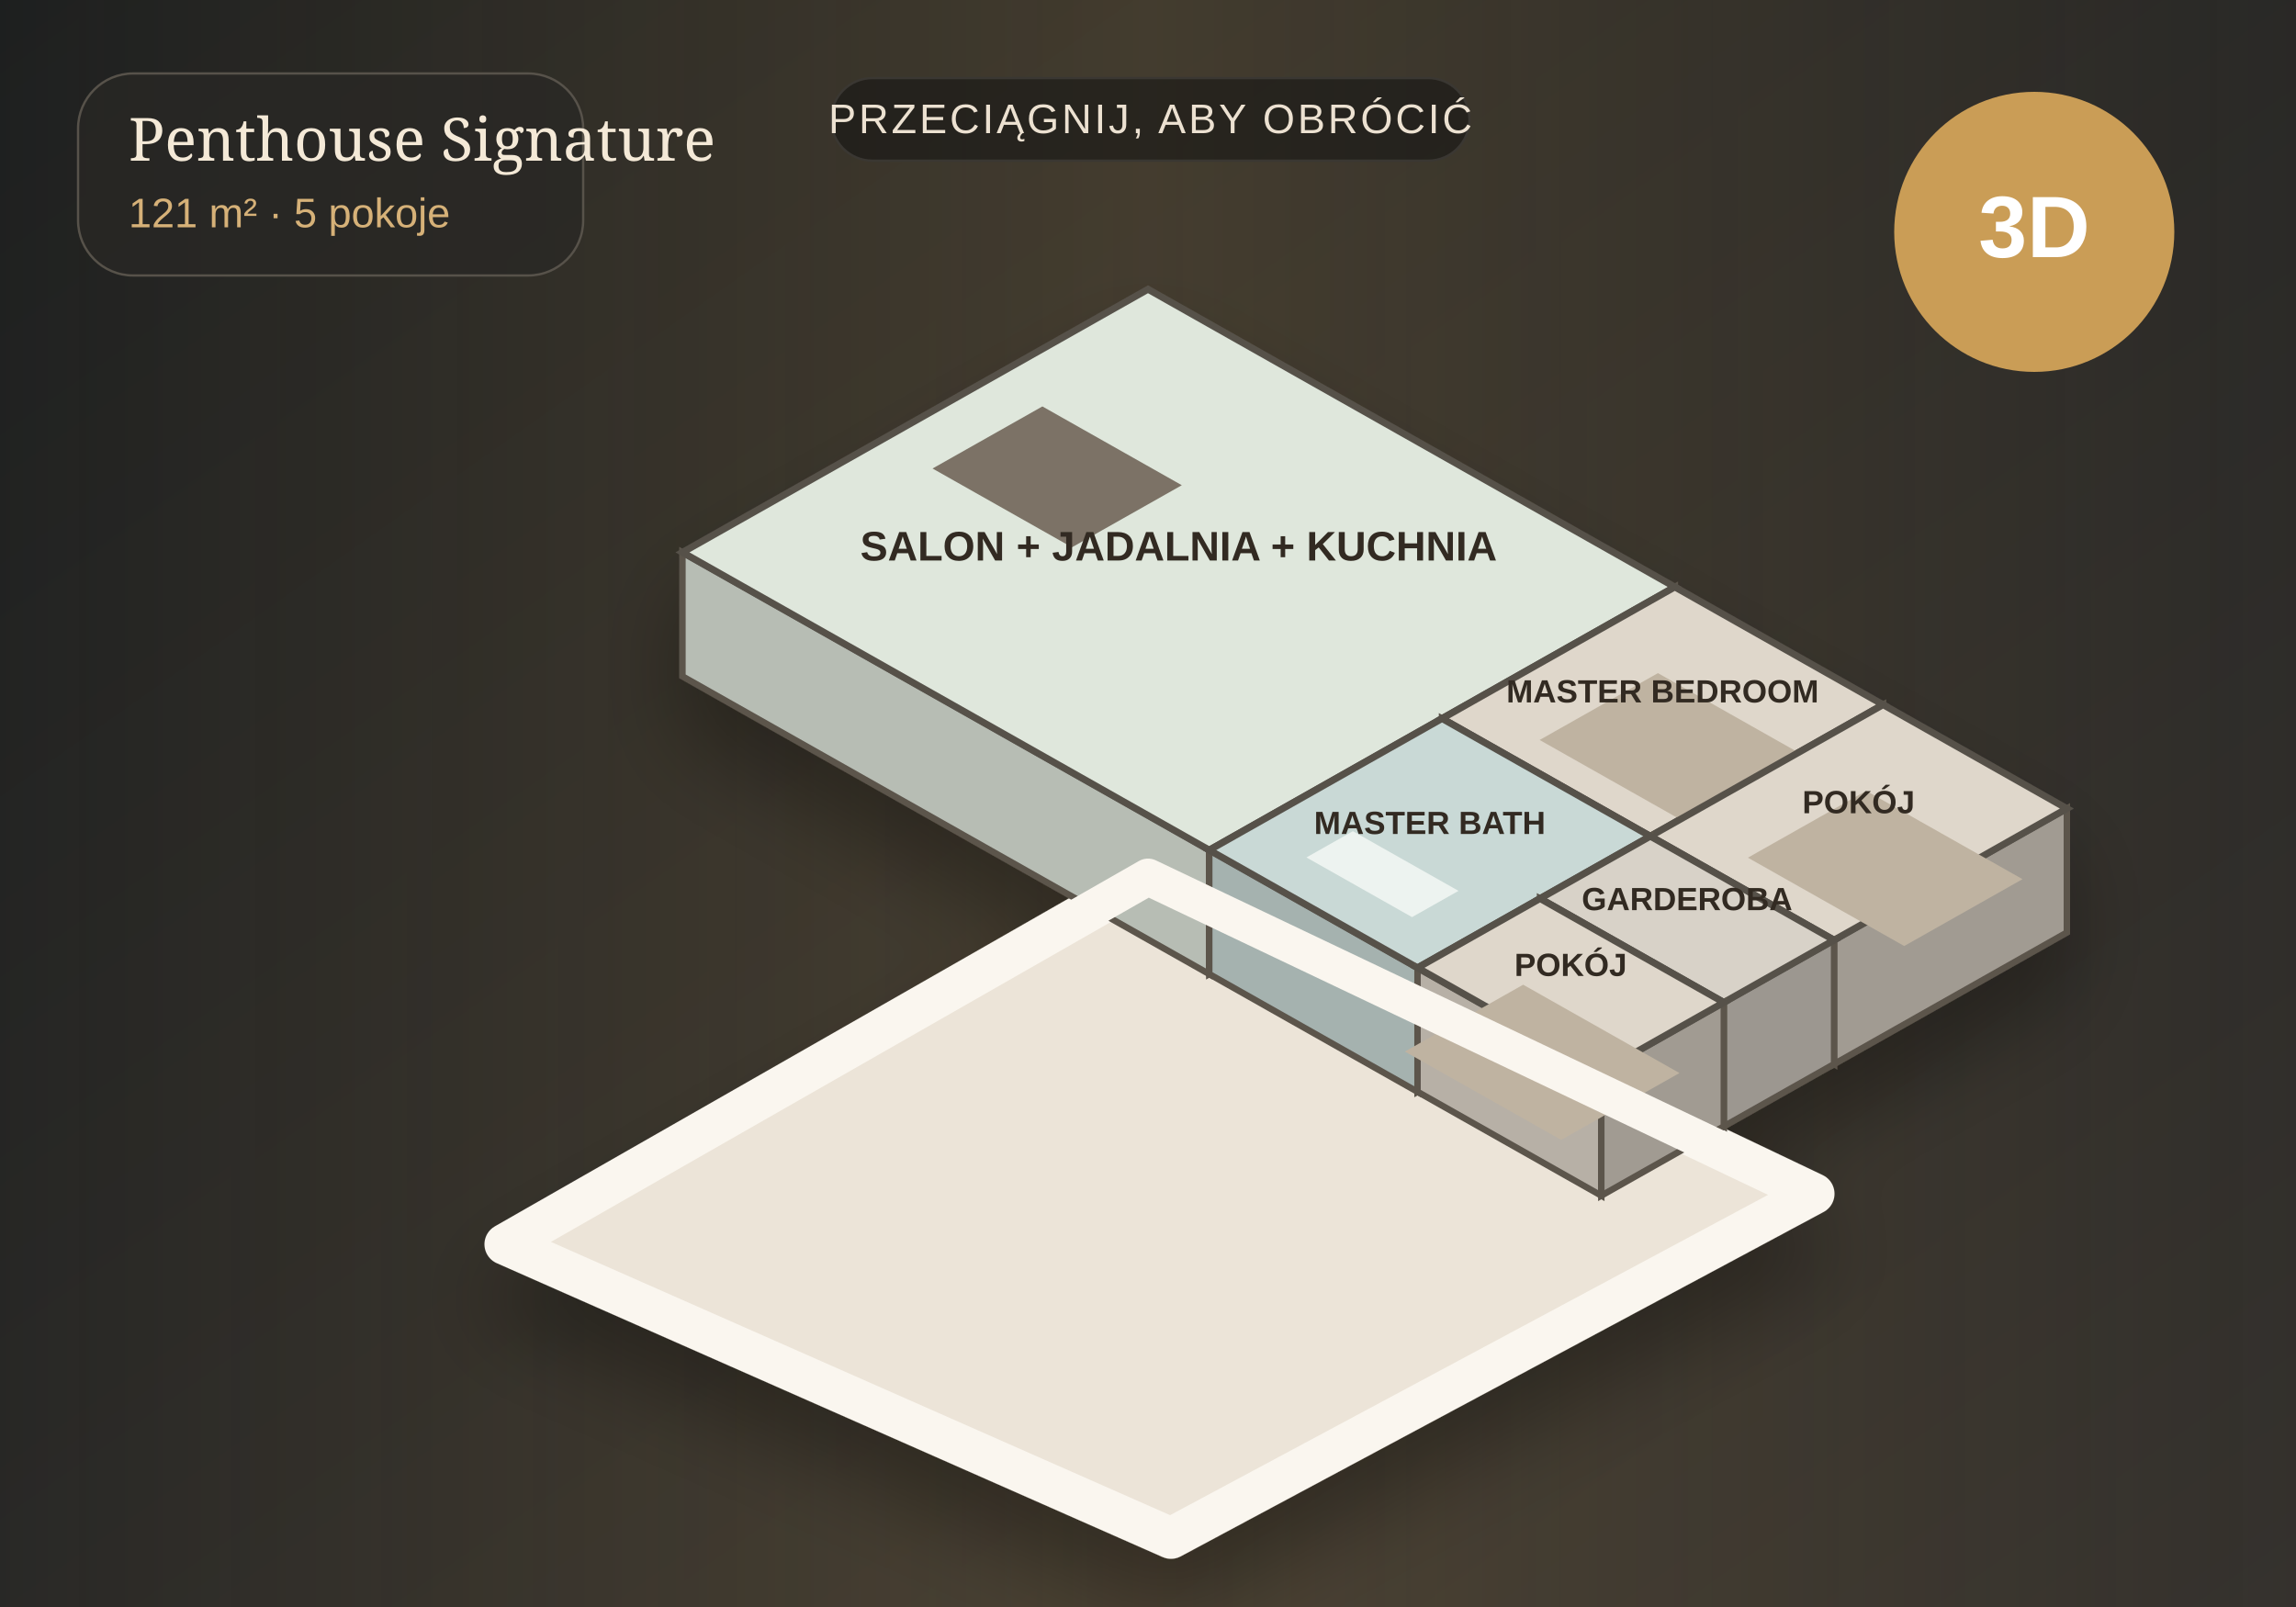
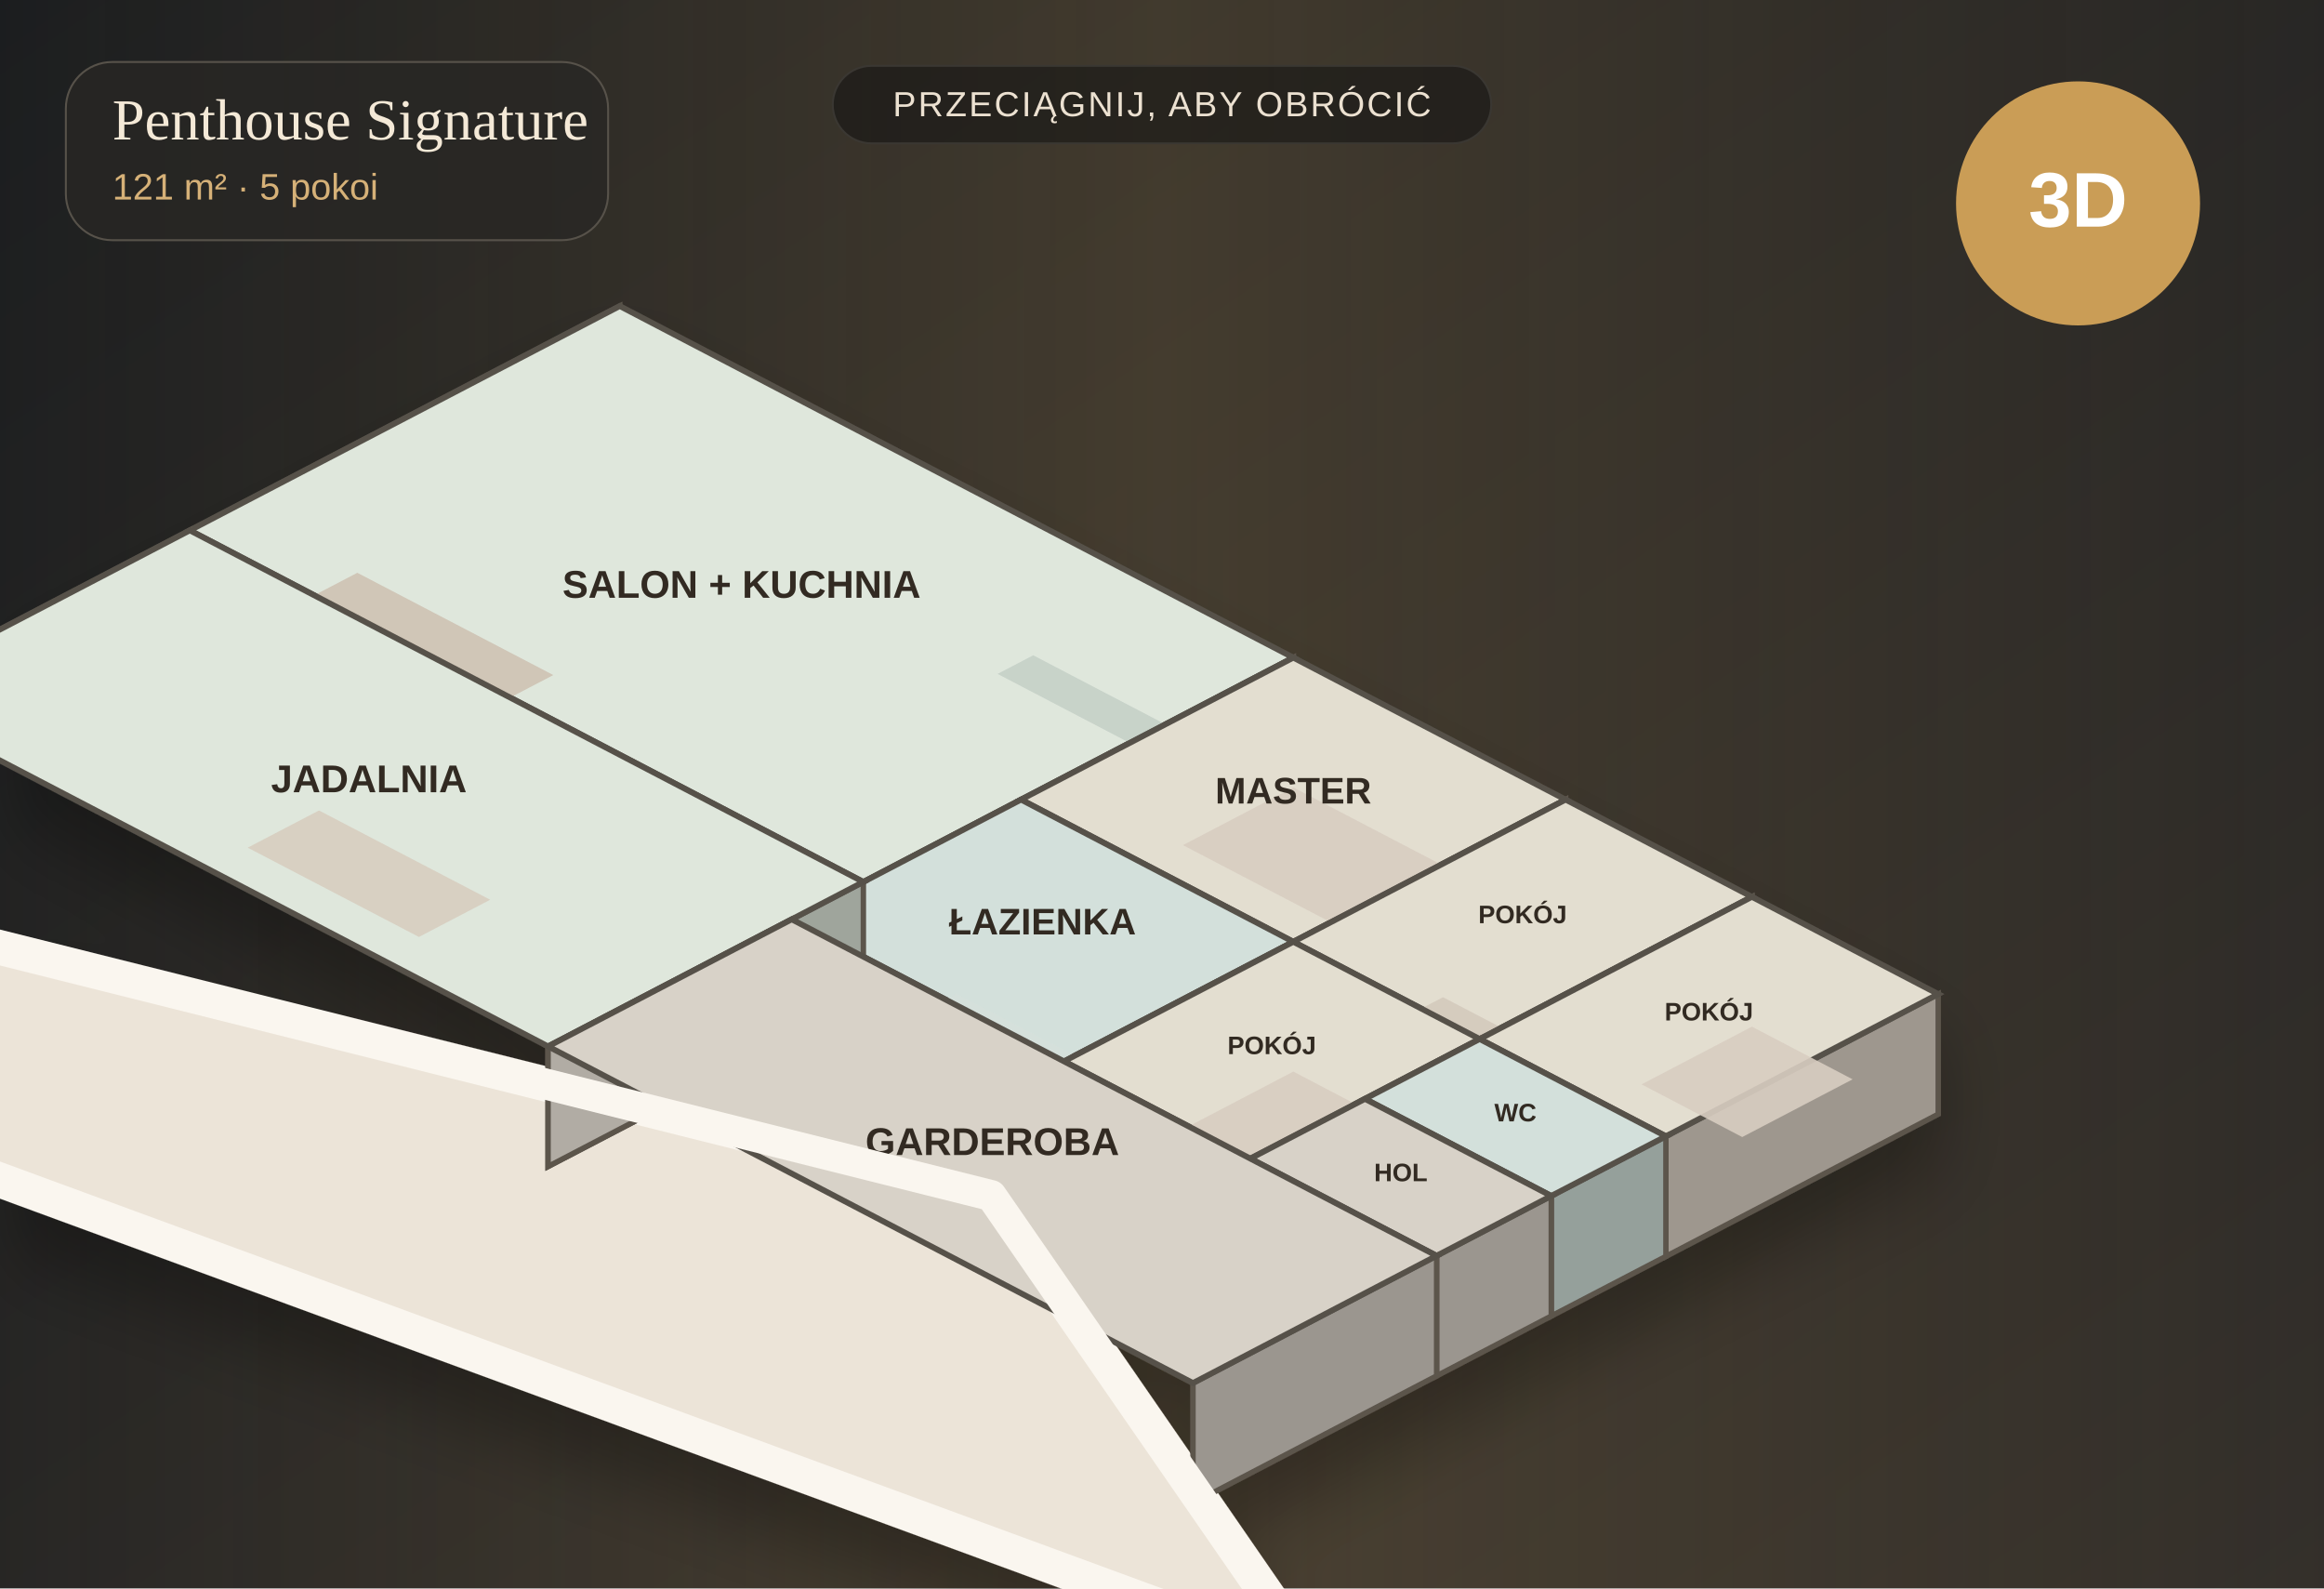
- <svg xmlns="http://www.w3.org/2000/svg" viewBox="0 0 1000 700">
+ <svg xmlns="http://www.w3.org/2000/svg" viewBox="0 0 1200 820">
  <defs>
    <linearGradient id="bg" x1="0" x2="1" y1="0" y2="1">
-       <stop stop-color="#1d1f1f" />
-       <stop offset="1" stop-color="#34312d" />
+       <stop stop-color="#1b1d1f" />
+       <stop offset="1" stop-color="#332f2a" />
    </linearGradient>
    <linearGradient id="glow" x1="0" x2="1">
-       <stop stop-color="#d3a862" stop-opacity="0.0" />
+       <stop stop-color="#d3a862" stop-opacity="0" />
      <stop offset="0.5" stop-color="#d3a862" stop-opacity="0.18" />
-       <stop offset="1" stop-color="#d3a862" stop-opacity="0.0" />
+       <stop offset="1" stop-color="#d3a862" stop-opacity="0" />
    </linearGradient>
    <filter id="shadow">
-       <feDropShadow dx="0" dy="24" stdDeviation="18" flood-opacity="0.3" />
+       <feDropShadow dx="0" dy="26" stdDeviation="18" flood-opacity="0.28" />
    </filter>
  </defs>
  <rect width="100%" height="100%" fill="url(#bg)" />
-   <rect x="0" y="0" width="1000" height="700" fill="url(#glow)" />
+   <rect width="100%" height="100%" fill="url(#glow)" />
  <g filter="url(#shadow)">
-     <path d="M220 542 L500 382 L790 520 L510 670 Z" fill="#ece4d8" stroke="#faf6ef" stroke-width="18" stroke-linejoin="round" />
+     <polygon points="-169.7,446.7 511.8,617.2 678.6,858.5 -55.6,588.8" fill="#ece4d8" stroke="#faf6ef" stroke-width="18" stroke-linejoin="round" />
    <g>
-       <polygon points="297.232,240.608 526.68,370.296 526.68,424.296 297.232,294.608" fill="#b7bdb4" stroke="#5b544b" stroke-width="2.8" />
-       <polygon points="729.448,255.688 526.68,370.296 526.68,424.296 729.448,309.688" fill="#a1a69e" stroke="#5b544b" stroke-width="2.8" />
-       <polygon points="500,126 729.448,255.688 526.68,370.296 297.232,240.608" fill="#dfe7dc" stroke="#56514a" stroke-width="3" />
-       <polygon points="454,177.04 514.72,211.36 466.88,238.4 406.16,204.08" fill="#7b7266" />
-       <text x="513.34" y="244.148" text-anchor="middle" font-family="Arial" font-size="18" font-weight="700" fill="#332c23">SALON + JADALNIA + KUCHNIA</text>
+       <polygon points="320.0,220.0 98.0,335.8 98.0,273.8 320.0,158.0" fill="#b9beb6" stroke="#5b544b" stroke-width="2.8" />
+       <polygon points="667.8,401.5 445.8,517.3 445.8,455.3 667.8,339.5" fill="#9fa59c" stroke="#5b544b" stroke-width="2.8" />
+       <polygon points="320.0,158.0 667.8,339.5 445.8,455.3 98.0,273.8" fill="#dfe7dc" stroke="#56514a" stroke-width="3" />
+       <polygon points="184.5,295.7 285.7,348.5 247.0,368.7 145.8,315.9" fill="#cec2b3" opacity="0.9" />
+       <polygon points="533.5,338.3 612.6,379.6 594.2,389.2 515.1,347.9" fill="#c5d0c7" opacity="0.9" />
+       <text x="382.9" y="308.6" text-anchor="middle" font-family="Arial, Helvetica, sans-serif" font-size="20" font-weight="700" fill="#332c23">SALON + KUCHNIA</text>
    </g>
    <g>
-       <polygon points="628.064,312.992 718.776,364.264 718.776,418.264 628.064,366.992" fill="#b7b0a6" stroke="#5b544b" stroke-width="2.8" />
-       <polygon points="820.16,306.96 718.776,364.264 718.776,418.264 820.16,360.96" fill="#a19b92" stroke="#5b544b" stroke-width="2.8" />
-       <polygon points="729.448,255.688 820.16,306.96 718.776,364.264 628.064,312.992" fill="#dfd7cb" stroke="#56514a" stroke-width="3" />
-       <polygon points="722.088,293.208 790.168,331.688 738.648,360.808 670.568,322.328" fill="#bfb3a1" />
-       <text x="724.112" y="305.976" text-anchor="middle" font-family="Arial" font-size="14" font-weight="700" fill="#332c23">MASTER BEDROOM</text>
+       <polygon points="667.8,401.5 527.2,474.8 527.2,412.8 667.8,339.5" fill="#b8b1a7" stroke="#5b544b" stroke-width="2.8" />
+       <polygon points="808.4,474.8 667.8,548.2 667.8,486.2 808.4,412.8" fill="#9e978e" stroke="#5b544b" stroke-width="2.8" />
+       <polygon points="667.8,339.5 808.4,412.8 667.8,486.2 527.2,412.8" fill="#e3ded0" stroke="#56514a" stroke-width="3" />
+       <polygon points="667.8,406.5 759.8,454.5 702.8,484.3 610.8,436.3" fill="#d8cdc1" opacity="0.9" />
+       <text x="667.8" y="414.8" text-anchor="middle" font-family="Arial, Helvetica, sans-serif" font-size="19.103" font-weight="700" fill="#332c23">MASTER</text>
    </g>
    <g>
-       <polygon points="718.776,364.264 798.816,409.504 798.816,463.504 718.776,418.264" fill="#b7b0a6" stroke="#5b544b" stroke-width="2.8" />
-       <polygon points="900.2,352.2 798.816,409.504 798.816,463.504 900.2,406.2" fill="#a19b92" stroke="#5b544b" stroke-width="2.8" />
-       <polygon points="820.16,306.96 900.2,352.2 798.816,409.504 718.776,364.264" fill="#dfd7cb" stroke="#56514a" stroke-width="3" />
-       <polygon points="812.8,344.48 880.88,382.96 829.36,412.08 761.28,373.6" fill="#bfb3a1" />
-       <text x="809.488" y="354.232" text-anchor="middle" font-family="Arial" font-size="14" font-weight="700" fill="#332c23">POKÓJ</text>
+       <polygon points="808.4,474.8 667.8,548.2 667.8,486.2 808.4,412.8" fill="#b8b1a7" stroke="#5b544b" stroke-width="2.8" />
+       <polygon points="904.6,525.0 764.0,598.4 764.0,536.4 904.6,463.0" fill="#9e978e" stroke="#5b544b" stroke-width="2.8" />
+       <polygon points="808.4,412.8 904.6,463.0 764.0,536.4 667.8,486.2" fill="#e3ded0" stroke="#56514a" stroke-width="3" />
+       <polygon points="745.1,514.8 793.4,540.0 762.2,556.4 713.8,531.1" fill="#d4cabd" opacity="0.9" />
+       <text x="786.2" y="476.6" text-anchor="middle" font-family="Arial, Helvetica, sans-serif" font-size="13.071" font-weight="700" fill="#332c23">POKÓJ</text>
    </g>
    <g>
-       <polygon points="526.68,370.296 617.392,421.568 617.392,475.568 526.68,424.296" fill="#a5b2af" stroke="#5b544b" stroke-width="2.8" />
-       <polygon points="718.776,364.264 617.392,421.568 617.392,475.568 718.776,418.264" fill="#919c9a" stroke="#5b544b" stroke-width="2.8" />
-       <polygon points="628.064,312.992 718.776,364.264 617.392,421.568 526.68,370.296" fill="#c9d9d6" stroke="#56514a" stroke-width="3" />
-       <polygon points="589.24,362.056 635.24,388.056 615,399.496 569,373.496" fill="#edf3f0" />
-       <text x="622.728" y="363.28" text-anchor="middle" font-family="Arial" font-size="14" font-weight="700" fill="#332c23">MASTER BATH</text>
+       <polygon points="904.6,525.0 764.0,598.4 764.0,536.4 904.6,463.0" fill="#b8b1a7" stroke="#5b544b" stroke-width="2.8" />
+       <polygon points="1000.8,575.2 860.2,648.6 860.2,586.6 1000.8,513.2" fill="#9e978e" stroke="#5b544b" stroke-width="2.8" />
+       <polygon points="904.6,463.0 1000.8,513.2 860.2,586.6 764.0,536.4" fill="#e3ded0" stroke="#56514a" stroke-width="3" />
+       <polygon points="904.6,530.0 956.6,557.2 899.6,587.0 847.6,559.8" fill="#d8cdc1" opacity="0.9" />
+       <text x="882.4" y="526.8" text-anchor="middle" font-family="Arial, Helvetica, sans-serif" font-size="13.071" font-weight="700" fill="#332c23">POKÓJ</text>
    </g>
    <g>
-       <polygon points="670.752,391.408 750.792,436.648 750.792,490.648 670.752,445.408" fill="#b1aca4" stroke="#5b544b" stroke-width="2.8" />
-       <polygon points="798.816,409.504 750.792,436.648 750.792,490.648 798.816,463.504" fill="#9c9790" stroke="#5b544b" stroke-width="2.8" />
-       <polygon points="718.776,364.264 798.816,409.504 750.792,436.648 670.752,391.408" fill="#d8d2c8" stroke="#56514a" stroke-width="3" />
-       <text x="734.784" y="396.456" text-anchor="middle" font-family="Arial" font-size="14" font-weight="700" fill="#332c23">GARDEROBA</text>
+       <polygon points="527.2,474.8 408.8,536.6 408.8,474.6 527.2,412.8" fill="#aeb9b4" stroke="#5b544b" stroke-width="2.8" />
+       <polygon points="667.8,548.2 549.4,609.9 549.4,547.9 667.8,486.2" fill="#95a09b" stroke="#5b544b" stroke-width="2.8" />
+       <polygon points="527.2,412.8 667.8,486.2 549.4,547.9 408.8,474.6" fill="#d3e0db" stroke="#56514a" stroke-width="3" />
+       <polygon points="493.8,513.0 560.1,547.6 534.3,561.0 468.1,526.5" fill="#d5e0db" opacity="0.9" />
+       <text x="538.3" y="482.4" text-anchor="middle" font-family="Arial, Helvetica, sans-serif" font-size="19.103" font-weight="700" fill="#332c23">ŁAZIENKA</text>
    </g>
    <g>
-       <polygon points="617.392,421.568 697.432,466.808 697.432,520.808 617.392,475.568" fill="#b7b0a6" stroke="#5b544b" stroke-width="2.8" />
-       <polygon points="750.792,436.648 697.432,466.808 697.432,520.808 750.792,490.648" fill="#a19b92" stroke="#5b544b" stroke-width="2.8" />
-       <polygon points="670.752,391.408 750.792,436.648 697.432,466.808 617.392,421.568" fill="#dfd7cb" stroke="#56514a" stroke-width="3" />
-       <polygon points="663.392,428.928 731.472,467.408 679.952,496.528 611.872,458.048" fill="#bfb3a1" />
-       <text x="684.092" y="425.108" text-anchor="middle" font-family="Arial" font-size="14" font-weight="700" fill="#332c23">POKÓJ</text>
+       <polygon points="667.8,548.2 549.4,609.9 549.4,547.9 667.8,486.2" fill="#b8b1a7" stroke="#5b544b" stroke-width="2.8" />
+       <polygon points="764.0,598.4 645.6,660.1 645.6,598.1 764.0,536.4" fill="#9e978e" stroke="#5b544b" stroke-width="2.8" />
+       <polygon points="667.8,486.2 764.0,536.4 645.6,598.1 549.4,547.9" fill="#e3ded0" stroke="#56514a" stroke-width="3" />
+       <polygon points="667.8,553.2 719.8,580.4 662.8,610.1 610.8,583.0" fill="#d8cdc1" opacity="0.9" />
+       <text x="656.7" y="544.2" text-anchor="middle" font-family="Arial, Helvetica, sans-serif" font-size="13.071" font-weight="700" fill="#332c23">POKÓJ</text>
    </g>
-     <path d="M220 542 L500 382 L790 520" fill="none" stroke="#faf6ef" stroke-width="16" stroke-linecap="round" stroke-linejoin="round" />
+     <g>
+       <polygon points="764.0,598.4 704.8,629.3 704.8,567.3 764.0,536.4" fill="#aeb9b4" stroke="#5b544b" stroke-width="2.8" />
+       <polygon points="860.2,648.6 801.0,679.4 801.0,617.4 860.2,586.6" fill="#95a09b" stroke="#5b544b" stroke-width="2.8" />
+       <polygon points="764.0,536.4 860.2,586.6 801.0,617.4 704.8,567.3" fill="#d3e0db" stroke="#56514a" stroke-width="3" />
+       <text x="782.5" y="578.9" text-anchor="middle" font-family="Arial, Helvetica, sans-serif" font-size="13.071" font-weight="700" fill="#332c23">WC</text>
+     </g>
+     <g>
+       <polygon points="704.8,629.3 645.6,660.1 645.6,598.1 704.8,567.3" fill="#b1aca4" stroke="#5b544b" stroke-width="2.8" />
+       <polygon points="801.0,679.4 741.8,710.3 741.8,648.3 801.0,617.4" fill="#9b968f" stroke="#5b544b" stroke-width="2.8" />
+       <polygon points="704.8,567.3 801.0,617.4 741.8,648.3 645.6,598.1" fill="#d8d2c8" stroke="#56514a" stroke-width="3" />
+       <text x="723.3" y="609.8" text-anchor="middle" font-family="Arial, Helvetica, sans-serif" font-size="13.071" font-weight="700" fill="#332c23">HOL</text>
+     </g>
+     <g>
+       <polygon points="98.0,335.8 -64.8,420.8 -64.8,358.8 98.0,273.8" fill="#b9beb6" stroke="#5b544b" stroke-width="2.8" />
+       <polygon points="445.8,517.3 283.0,602.2 283.0,540.2 445.8,455.3" fill="#9fa59c" stroke="#5b544b" stroke-width="2.8" />
+       <polygon points="98.0,273.8 445.8,455.3 283.0,540.2 -64.8,358.8" fill="#dfe7dc" stroke="#56514a" stroke-width="3" />
+       <polygon points="164.7,418.4 253.1,464.5 216.3,483.7 127.9,437.6" fill="#d7cdbf" opacity="0.9" />
+       <text x="190.5" y="409.0" text-anchor="middle" font-family="Arial, Helvetica, sans-serif" font-size="20" font-weight="700" fill="#332c23">JADALNIA</text>
+     </g>
+     <g>
+       <polygon points="408.8,536.6 283.0,602.2 283.0,540.2 408.8,474.6" fill="#b1aca4" stroke="#5b544b" stroke-width="2.8" />
+       <polygon points="741.8,710.3 616.0,776.0 616.0,714.0 741.8,648.3" fill="#9b968f" stroke="#5b544b" stroke-width="2.8" />
+       <polygon points="408.8,474.6 741.8,648.3 616.0,714.0 283.0,540.2" fill="#d8d2c8" stroke="#56514a" stroke-width="3" />
+       <text x="512.4" y="596.3" text-anchor="middle" font-family="Arial, Helvetica, sans-serif" font-size="20" font-weight="700" fill="#332c23">GARDEROBA</text>
+     </g>
+     <path d="M -169.7 446.7 L 511.8 617.2 L 678.6 858.5" fill="none" stroke="#faf6ef" stroke-width="16" stroke-linecap="round" stroke-linejoin="round" />
  </g>
  <g>
-     <rect x="34" y="32" width="220" height="88" rx="24" fill="#282724" fill-opacity="0.75" stroke="#57524a" />
-     <text x="56" y="70" font-family="Georgia" font-size="26" fill="#f4e9d7">Penthouse Signature</text>
-     <text x="56" y="99" font-family="Arial" font-size="18" fill="#d6b178">121 m² · 5 pokoje</text>
-     <rect x="825" y="40" width="122" height="122" rx="61" fill="#ca9d56" />
-     <text x="886" y="112" text-anchor="middle" font-family="Arial" font-size="38" font-weight="700" fill="#fff">3D</text>
-     <rect x="362" y="34" width="278" height="36" rx="18" fill="#111" fill-opacity="0.54" stroke="#3a3732" />
-     <text x="501" y="58" text-anchor="middle" font-family="Arial" font-size="18" letter-spacing="1.2" fill="#ece1d1">PRZECIĄGNIJ, ABY OBRÓCIĆ</text>
+     <rect x="34" y="32" width="280" height="92" rx="24" fill="#282724" fill-opacity="0.78" stroke="#57524a" />
+     <text x="58" y="72" font-family="Georgia, 'Times New Roman', serif" font-size="30" fill="#f4e9d7">Penthouse Signature</text>
+     <text x="58" y="103" font-family="Arial, Helvetica, sans-serif" font-size="19" fill="#d6b178">121 m² · 5 pokoi</text>
+     <rect x="1010" y="42" width="126" height="126" rx="63" fill="#ca9d56" />
+     <text x="1073" y="117" text-anchor="middle" font-family="Arial, Helvetica, sans-serif" font-size="40" font-weight="700" fill="#fff">3D</text>
+     <rect x="430" y="34" width="340" height="40" rx="20" fill="#111" fill-opacity="0.54" stroke="#3a3732" />
+     <text x="600" y="60" text-anchor="middle" font-family="Arial, Helvetica, sans-serif" font-size="18" letter-spacing="1.1" fill="#ece1d1">PRZECIĄGNIJ, ABY OBRÓCIĆ</text>
  </g>
</svg>
